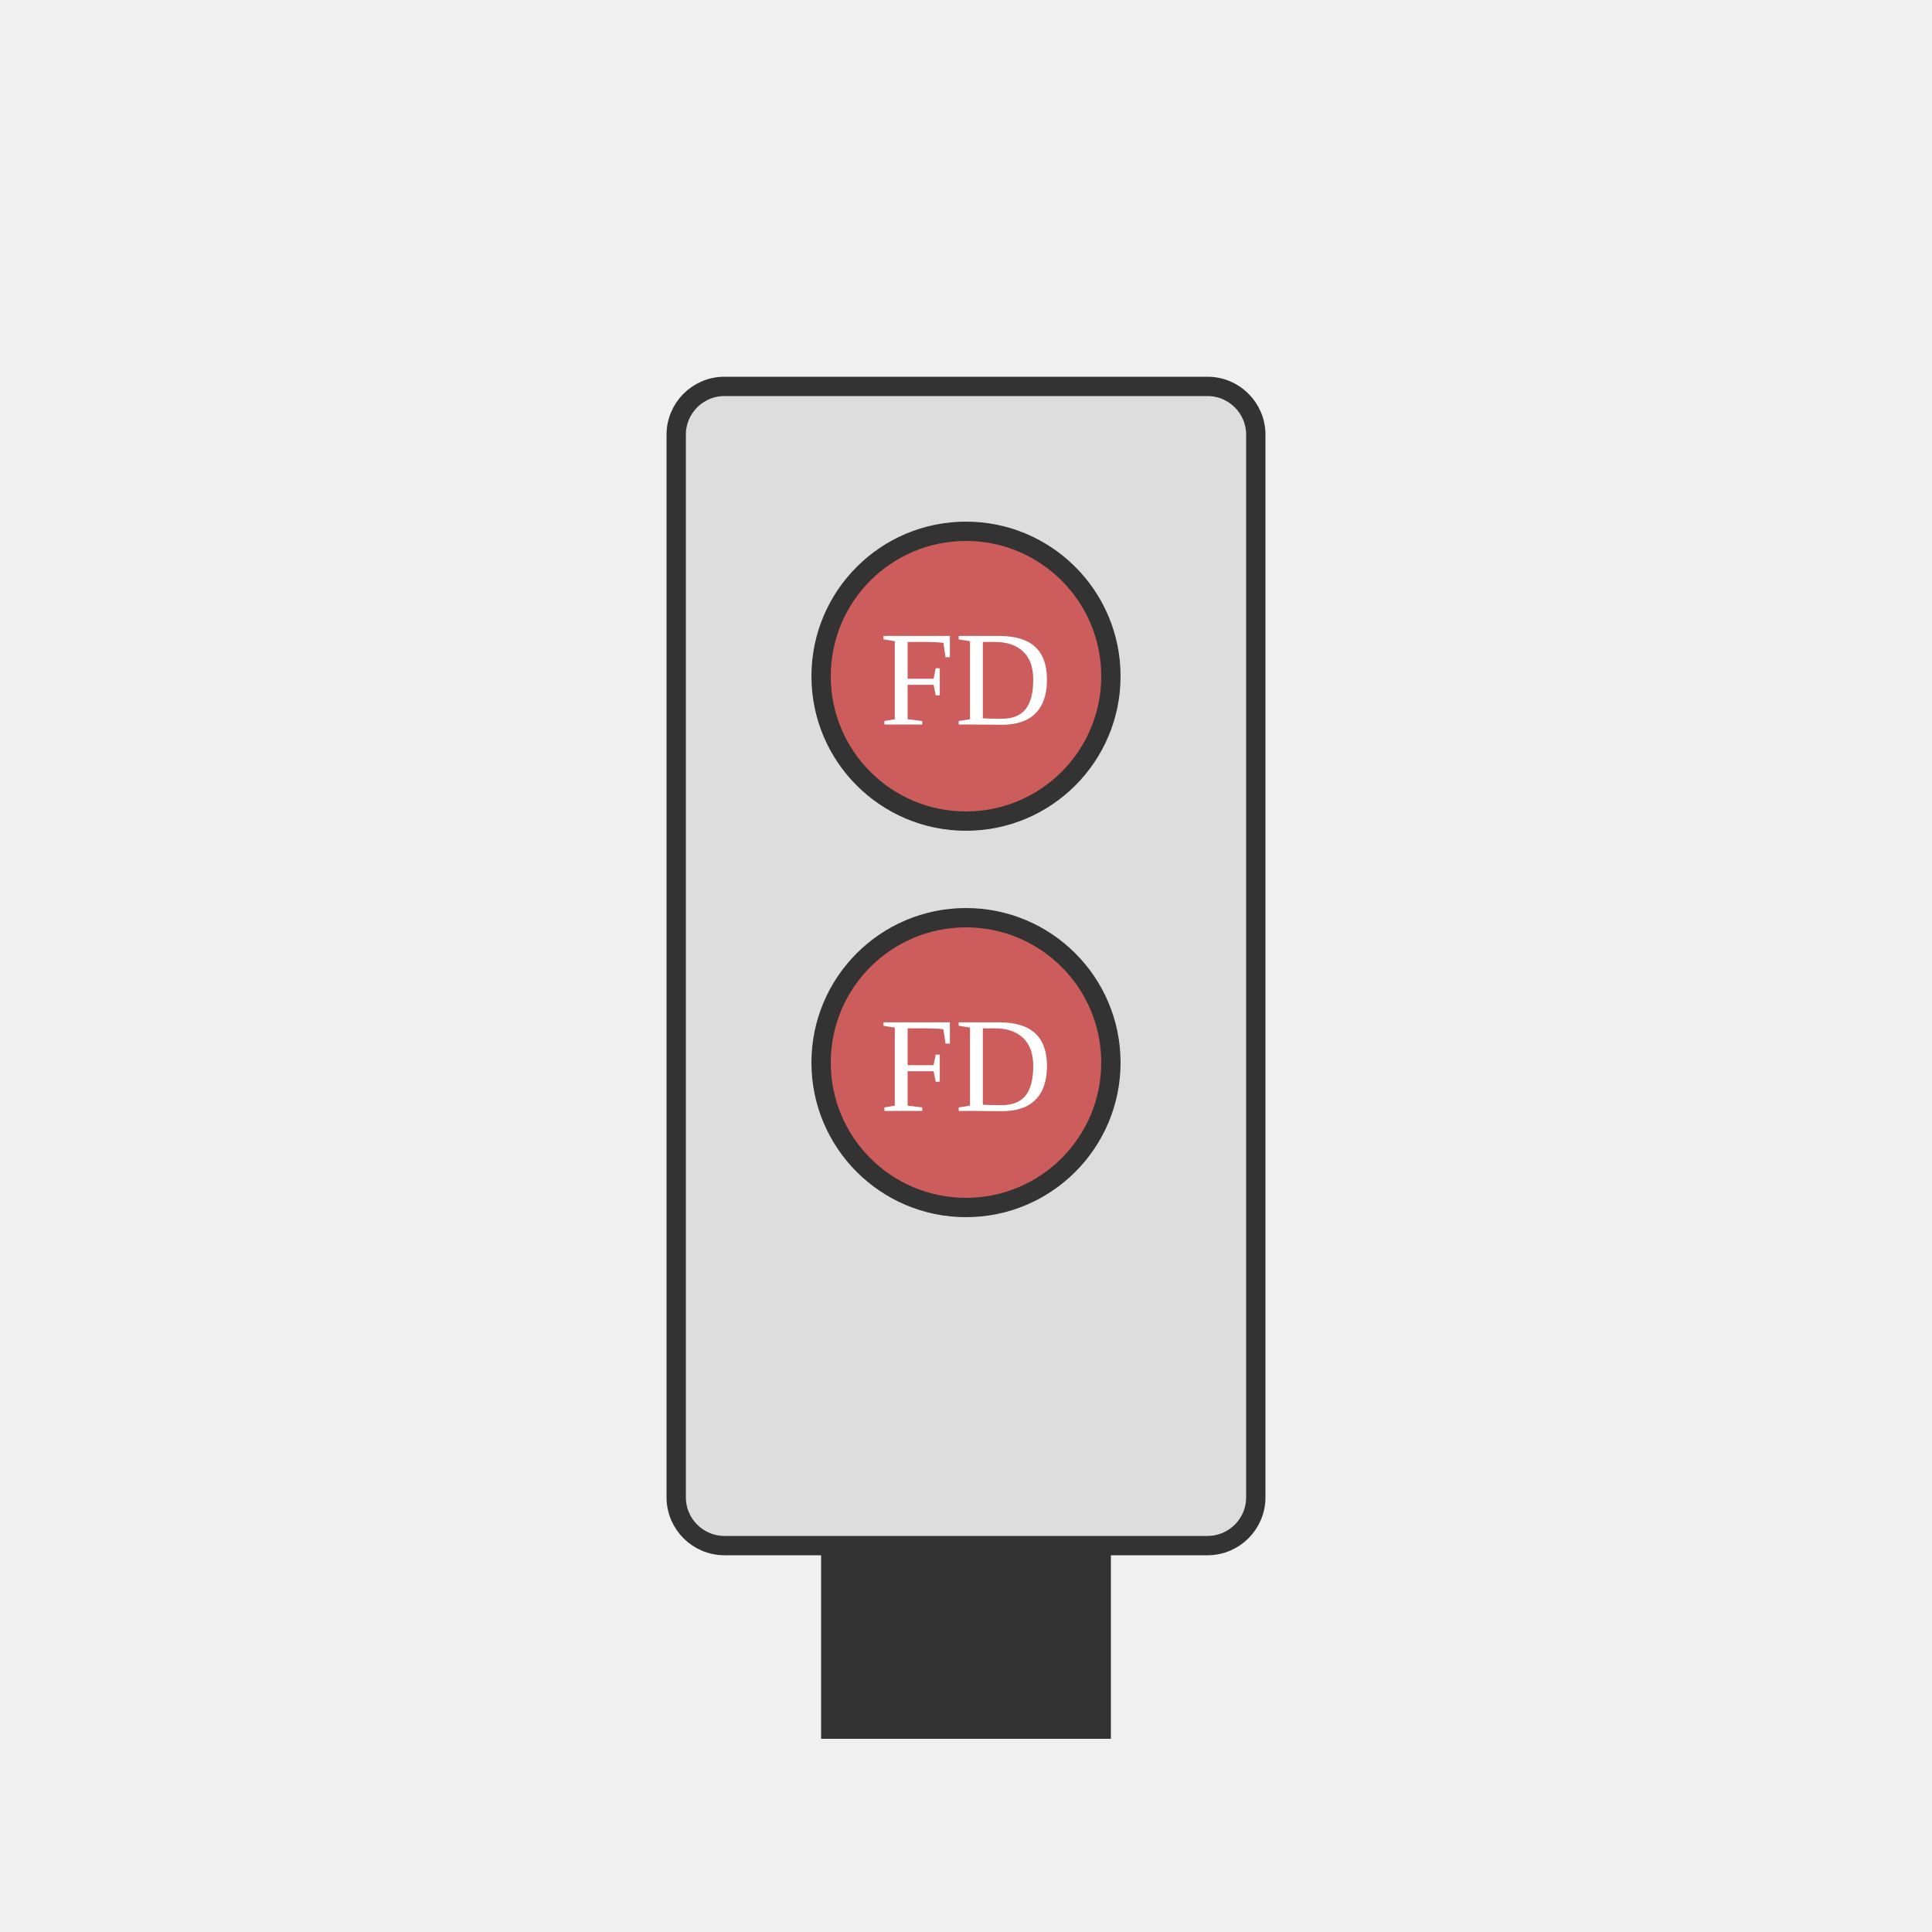
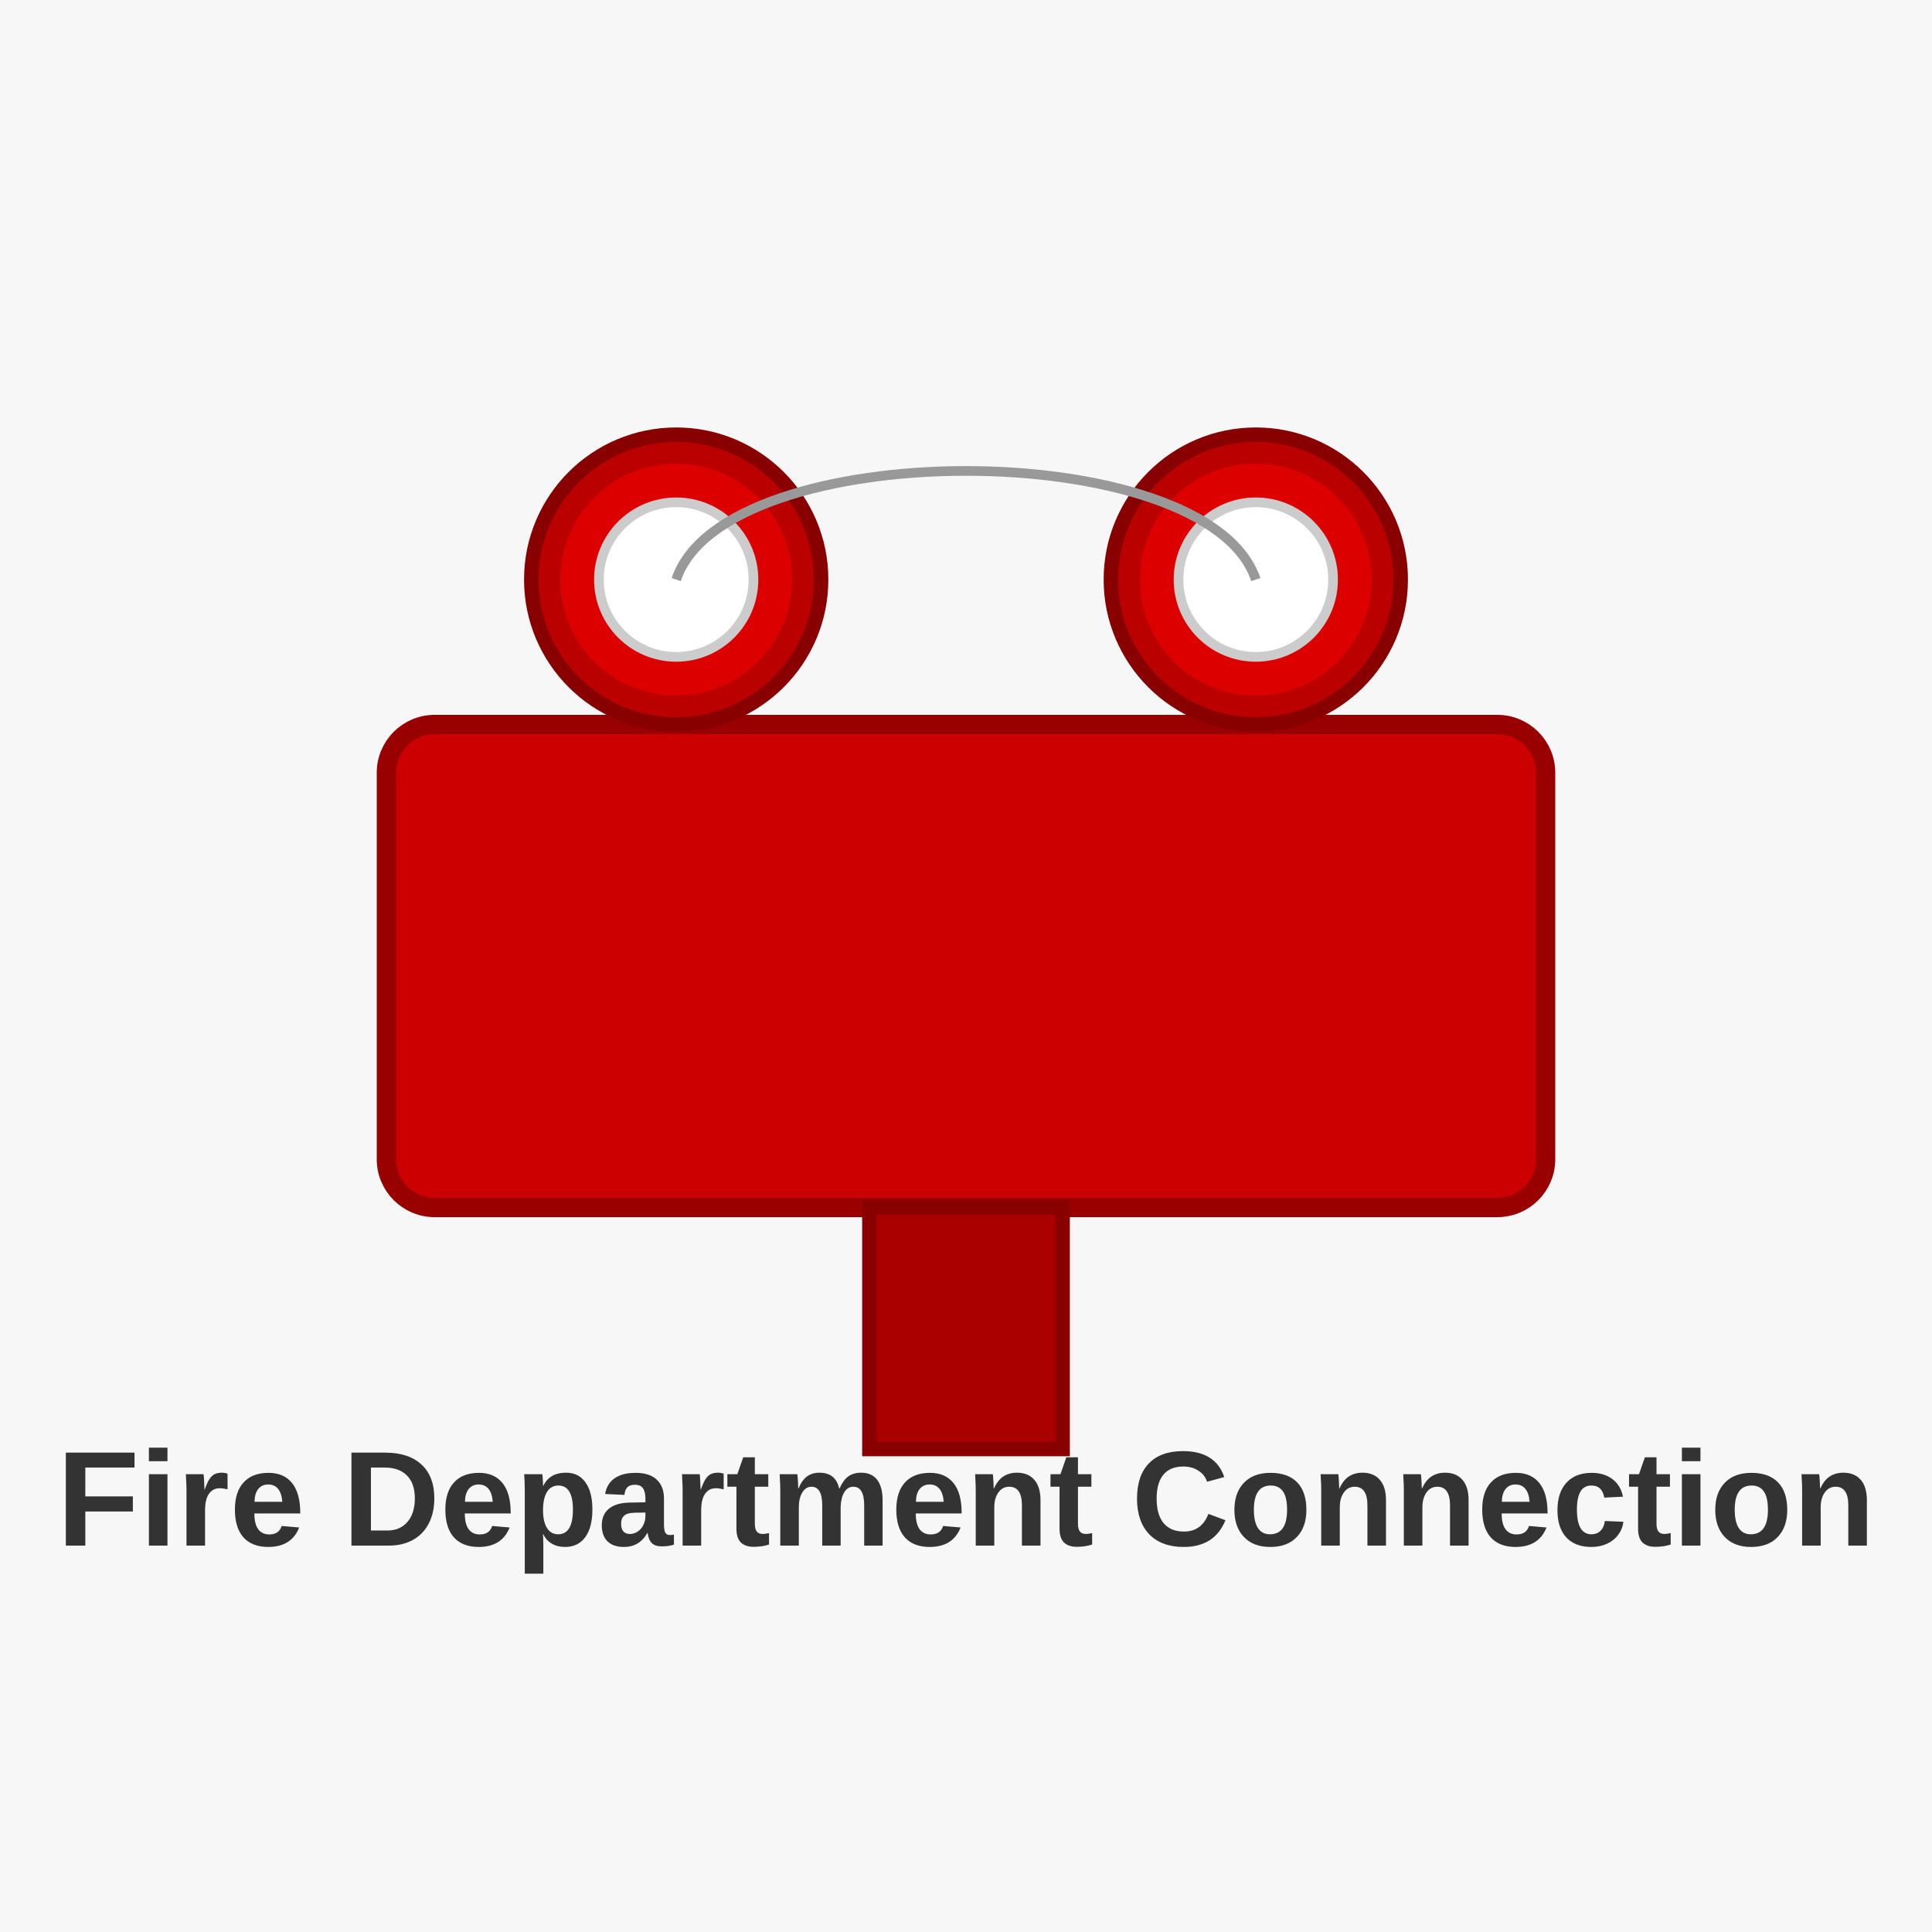
- <svg xmlns="http://www.w3.org/2000/svg" viewBox="0 0 200 200">
-   <rect x="70" y="40" width="60" height="120" rx="5" ry="5" fill="#ddd" stroke="#333" stroke-width="2" />
-   <circle cx="100" cy="70" r="15" fill="#CD5C5C" stroke="#333" stroke-width="2" />
-   <circle cx="100" cy="110" r="15" fill="#CD5C5C" stroke="#333" stroke-width="2" />
-   <text x="100" y="75" font-size="14" text-anchor="middle" fill="#fff">FD</text>
-   <text x="100" y="115" font-size="14" text-anchor="middle" fill="#fff">FD</text>
-   <rect x="85" y="160" width="30" height="20" fill="#333" />
+ <svg xmlns="http://www.w3.org/2000/svg" width="200px" height="200px" viewBox="0 0 200 200" version="1.1">
+   <rect width="200" height="200" fill="#f7f7f7" />
+   <g transform="translate(100, 100)">
+     <rect x="-60" y="-25" width="120" height="50" rx="5" fill="#cc0000" stroke="#990000" stroke-width="2" />
+     <g transform="translate(-30, -40)">
+       <circle cx="0" cy="0" r="15" fill="#bb0000" stroke="#880000" stroke-width="1.5" />
+       <circle cx="0" cy="0" r="12" fill="#dd0000" stroke="none" />
+       <circle cx="0" cy="0" r="8" fill="#ffffff" stroke="#cccccc" stroke-width="1" />
+     </g>
+     <g transform="translate(30, -40)">
+       <circle cx="0" cy="0" r="15" fill="#bb0000" stroke="#880000" stroke-width="1.5" />
+       <circle cx="0" cy="0" r="12" fill="#dd0000" stroke="none" />
+       <circle cx="0" cy="0" r="8" fill="#ffffff" stroke="#cccccc" stroke-width="1" />
+     </g>
+     <path d="M-30,-40 C-25,-55 25,-55 30,-40" fill="none" stroke="#999999" stroke-width="1" />
+     <rect x="-10" y="25" width="20" height="25" fill="#aa0000" stroke="#880000" stroke-width="1.5" />
+   </g>
+   <text x="100" y="160" font-family="Arial" font-size="14" font-weight="bold" fill="#333333" text-anchor="middle">Fire Department Connection</text>
</svg>
